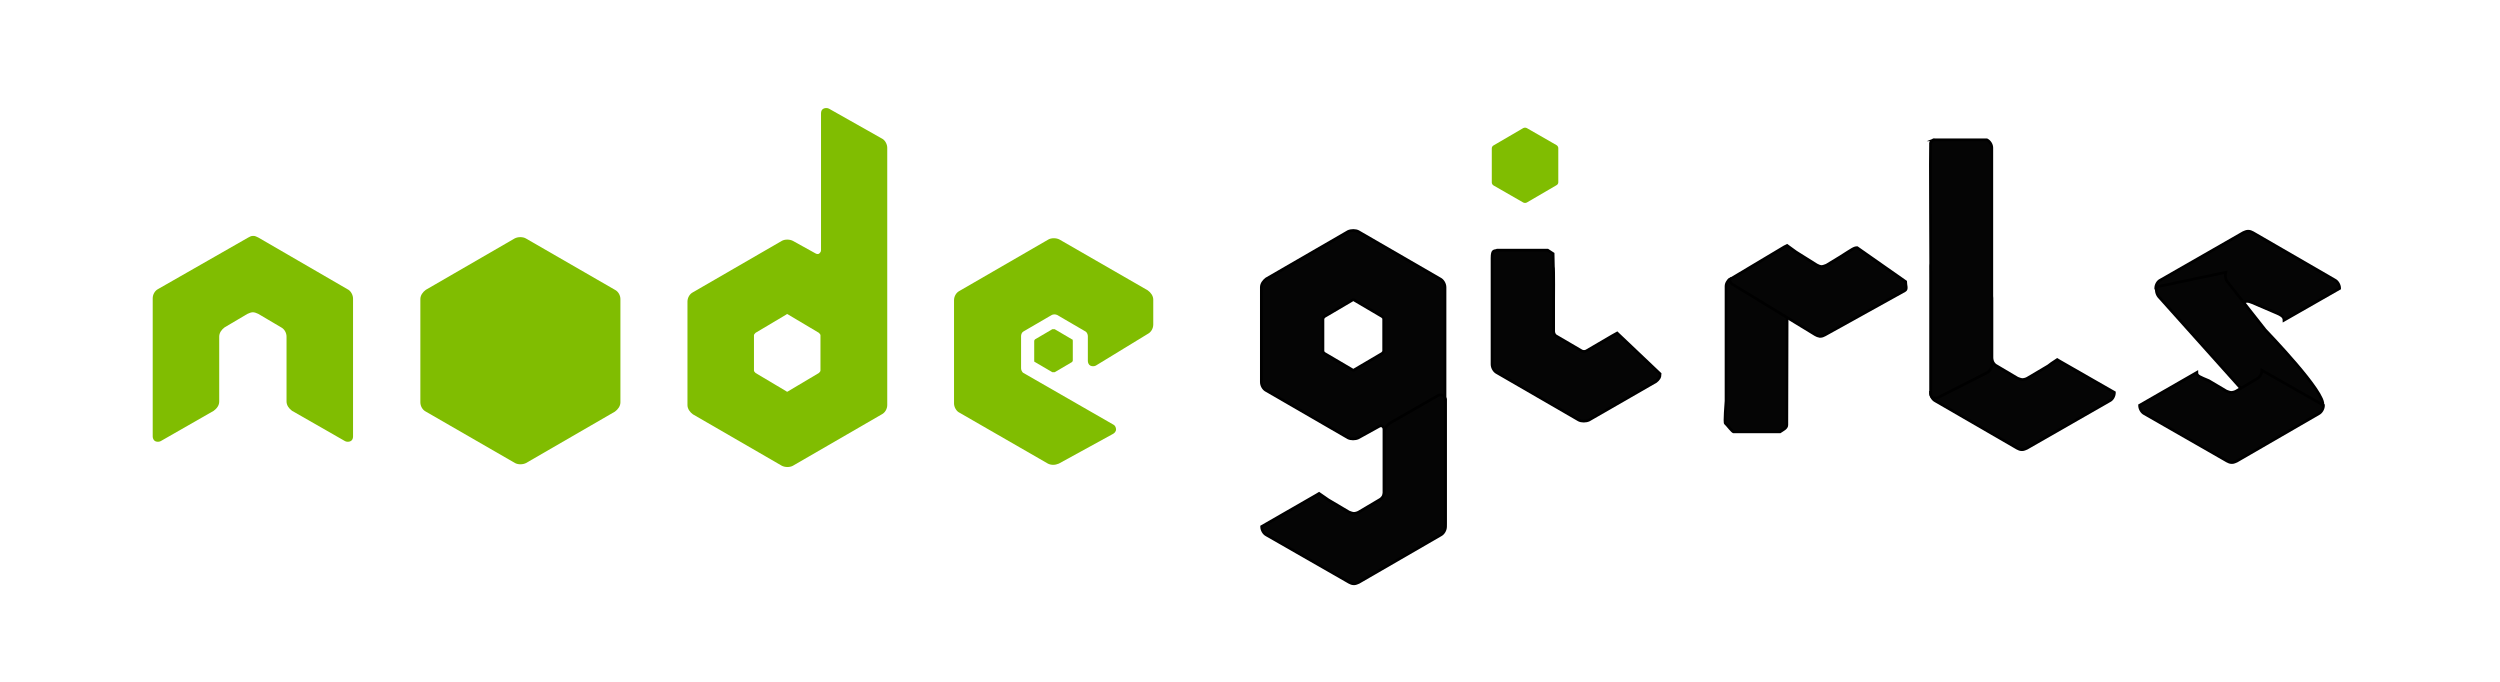
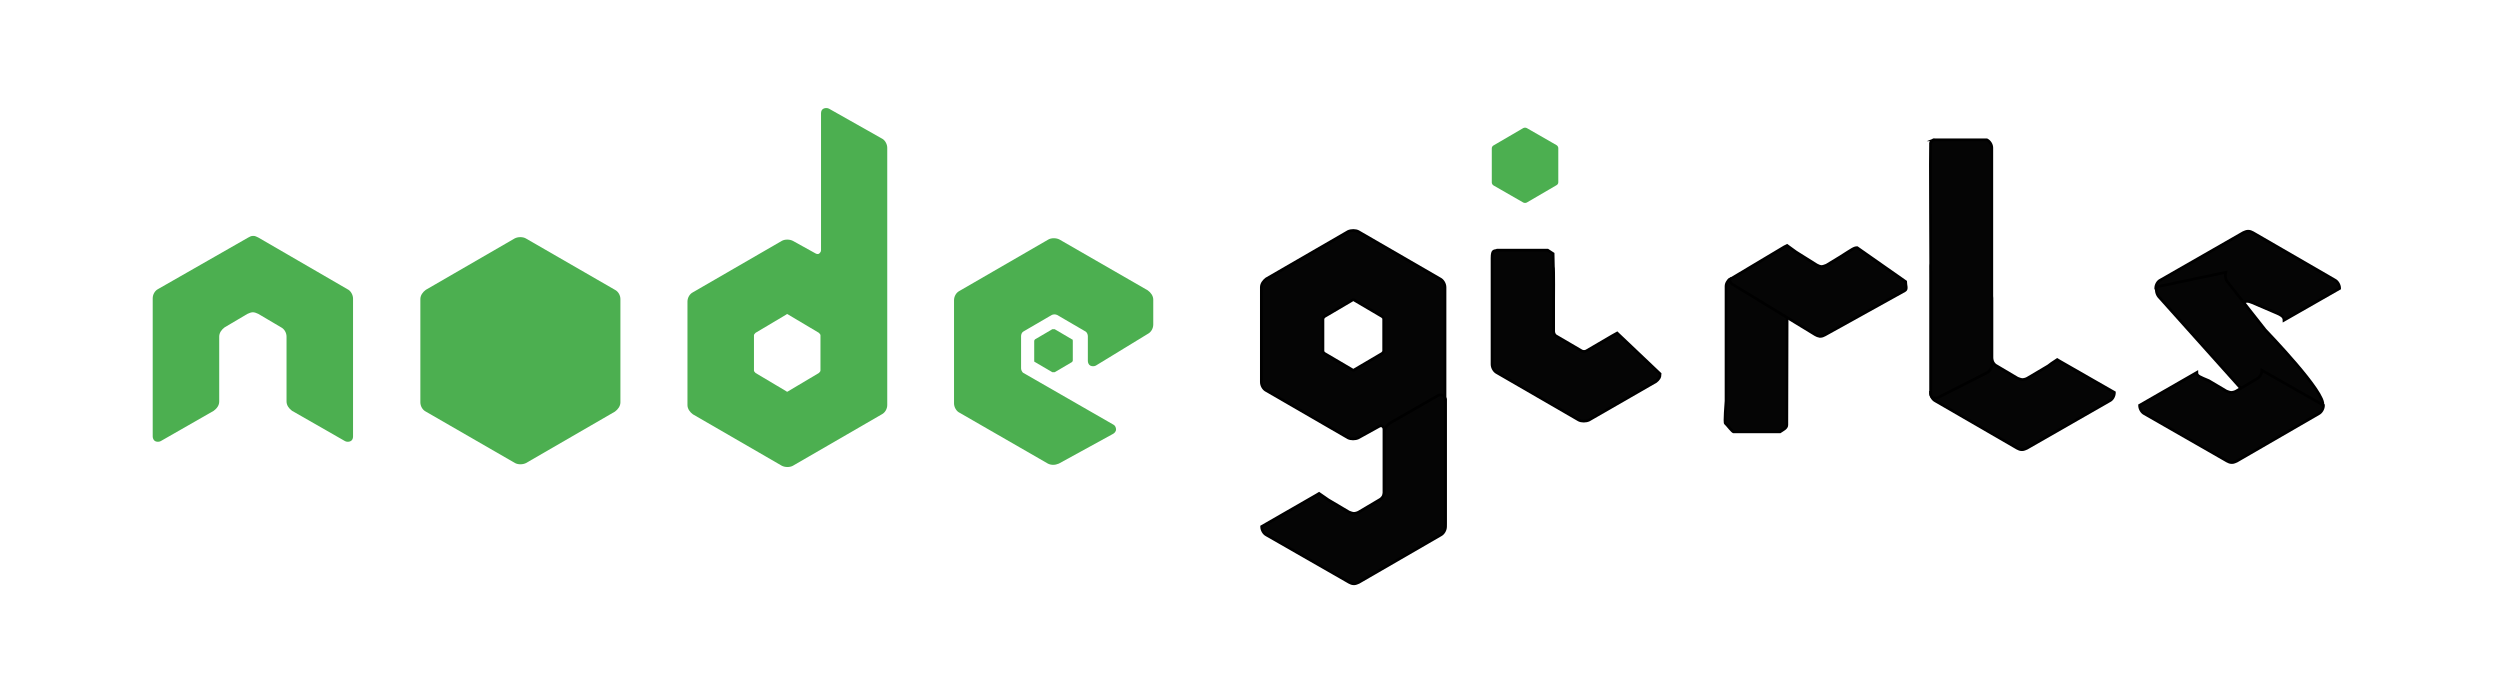
<svg xmlns="http://www.w3.org/2000/svg" version="1.1" x="0" y="0" viewBox="0 0 913.5 249" enable-background="new 0 0 913.5 249" xml:space="preserve">
  <g id="node">
    <g id="Layer_3" />
-     <path fill="#80BD01" d="M129 109.1c0-1.4-0.9-2.9-2-3.4L94.4 86.8c-0.6-0.3-1.2-0.6-1.7-0.6h-0.3c-0.6 0-1.2 0.3-1.7 0.6l-32.9 18.8c-1.2 0.6-2 2-2 3.4v50.5c0 0.6 0.3 1.4 0.9 1.7 0.6 0.3 1.4 0.3 2 0l19.4-11.1c1.2-0.9 2-2 2-3.4v-23.7c0-1.4 0.9-2.6 2-3.4l8.3-4.9c0.6-0.3 1.4-0.6 2-0.6 0.6 0 1.4 0.3 2 0.6l8.3 4.9c1.2 0.6 2 2 2 3.4v23.7c0 1.4 0.9 2.6 2 3.4l19.4 11.1c0.6 0.3 1.4 0.3 2 0 0.6-0.3 0.9-0.9 0.9-1.7V109.1z" />
-     <path fill="#80BD01" d="M302.9 39.7c-0.6-0.3-1.4-0.3-2 0 -0.6 0.3-0.9 0.9-0.9 1.7v50c0 0.6-0.3 0.9-0.6 1.2 -0.3 0.3-0.9 0.3-1.4 0l-8.3-4.6c-1.2-0.6-2.9-0.6-4 0l-32.5 18.8c-1.2 0.6-2 2-2 3.4V148c0 1.4 0.9 2.6 2 3.4l32.5 18.8c1.2 0.6 2.9 0.6 4 0l32.5-18.8c1.2-0.6 2-2 2-3.4V54c0-1.4-0.9-2.9-2-3.4L302.9 39.7zM299.8 135.4c0 0.3-0.3 0.6-0.6 0.9l-11.1 6.6c-0.3 0.3-0.6 0.3-0.9 0l-11.1-6.6c-0.3-0.3-0.6-0.6-0.6-0.9v-12.9c0-0.3 0.3-0.6 0.6-0.9l11.1-6.6c0.3-0.3 0.6-0.3 0.9 0l11.1 6.6c0.3 0.3 0.6 0.6 0.6 0.9V135.4z" />
-     <path fill="#80BD01" d="M419.4 122c1.2-0.6 2-2 2-3.4v-9.1c0-1.4-0.9-2.6-2-3.4l-32.3-18.6c-1.2-0.6-2.9-0.6-4 0l-32.5 18.8c-1.2 0.6-2 2-2 3.4v37.7c0 1.4 0.9 2.9 2 3.4l32.3 18.6c1.2 0.6 2.6 0.6 4 0l19.7-10.8c0.6-0.3 1.2-0.9 1.2-1.7 0-0.6-0.3-1.4-0.9-1.7L374 136.3c-0.6-0.3-0.9-1.2-0.9-1.7v-11.8c0-0.6 0.3-1.4 0.9-1.7l10.3-6c0.6-0.3 1.4-0.3 2 0l10.3 6c0.6 0.3 0.9 1.2 0.9 1.7v9.1c0 0.6 0.3 1.4 0.9 1.7s1.4 0.3 2 0L419.4 122z" />
-     <path fill="#80BD01" d="M188.1 87.1c1.2-0.6 2.9-0.6 4 0l32.6 18.8c1.2 0.6 2 2 2 3.4v37.7c0 1.4-0.9 2.6-2 3.4l-32.5 18.8c-1.2 0.6-2.9 0.6-4 0l-32.6-18.8c-1.2-0.6-2-2-2-3.4v-37.7c0-1.4 0.9-2.6 2-3.4L188.1 87.1z" />
-     <path fill="#80BD01" d="M384.5 120.3c0.3 0 0.6 0 0.9 0l6.3 3.7c0.3 0 0.3 0.3 0.3 0.6v7.1c0 0.3-0.3 0.6-0.3 0.6l-6.3 3.7c-0.3 0-0.6 0-0.9 0l-6.3-3.7c-0.3 0-0.3-0.3-0.3-0.6v-7.1c0-0.3 0.3-0.6 0.3-0.6L384.5 120.3z" />
+     <path fill="#4CAF50" d="M129 109.1c0-1.4-0.9-2.9-2-3.4L94.4 86.8c-0.6-0.3-1.2-0.6-1.7-0.6h-0.3c-0.6 0-1.2 0.3-1.7 0.6l-32.9 18.8c-1.2 0.6-2 2-2 3.4v50.5c0 0.6 0.3 1.4 0.9 1.7 0.6 0.3 1.4 0.3 2 0l19.4-11.1c1.2-0.9 2-2 2-3.4v-23.7c0-1.4 0.9-2.6 2-3.4l8.3-4.9c0.6-0.3 1.4-0.6 2-0.6 0.6 0 1.4 0.3 2 0.6l8.3 4.9c1.2 0.6 2 2 2 3.4v23.7c0 1.4 0.9 2.6 2 3.4l19.4 11.1c0.6 0.3 1.4 0.3 2 0 0.6-0.3 0.9-0.9 0.9-1.7V109.1z" />
+     <path fill="#4CAF50" d="M302.9 39.7c-0.6-0.3-1.4-0.3-2 0 -0.6 0.3-0.9 0.9-0.9 1.7v50c0 0.6-0.3 0.9-0.6 1.2 -0.3 0.3-0.9 0.3-1.4 0l-8.3-4.6c-1.2-0.6-2.9-0.6-4 0l-32.5 18.8c-1.2 0.6-2 2-2 3.4V148c0 1.4 0.9 2.6 2 3.4l32.5 18.8c1.2 0.6 2.9 0.6 4 0l32.5-18.8c1.2-0.6 2-2 2-3.4V54c0-1.4-0.9-2.9-2-3.4L302.9 39.7zM299.8 135.4c0 0.3-0.3 0.6-0.6 0.9l-11.1 6.6c-0.3 0.3-0.6 0.3-0.9 0l-11.1-6.6c-0.3-0.3-0.6-0.6-0.6-0.9v-12.9c0-0.3 0.3-0.6 0.6-0.9l11.1-6.6c0.3-0.3 0.6-0.3 0.9 0l11.1 6.6c0.3 0.3 0.6 0.6 0.6 0.9V135.4z" />
+     <path fill="#4CAF50" d="M419.4 122c1.2-0.6 2-2 2-3.4v-9.1c0-1.4-0.9-2.6-2-3.4l-32.3-18.6c-1.2-0.6-2.9-0.6-4 0l-32.5 18.8c-1.2 0.6-2 2-2 3.4v37.7c0 1.4 0.9 2.9 2 3.4l32.3 18.6c1.2 0.6 2.6 0.6 4 0l19.7-10.8c0.6-0.3 1.2-0.9 1.2-1.7 0-0.6-0.3-1.4-0.9-1.7L374 136.3c-0.6-0.3-0.9-1.2-0.9-1.7v-11.8c0-0.6 0.3-1.4 0.9-1.7l10.3-6c0.6-0.3 1.4-0.3 2 0l10.3 6c0.6 0.3 0.9 1.2 0.9 1.7v9.1c0 0.6 0.3 1.4 0.9 1.7s1.4 0.3 2 0L419.4 122z" />
+     <path fill="#4CAF50" d="M188.1 87.1c1.2-0.6 2.9-0.6 4 0l32.6 18.8c1.2 0.6 2 2 2 3.4v37.7c0 1.4-0.9 2.6-2 3.4l-32.5 18.8c-1.2 0.6-2.9 0.6-4 0l-32.6-18.8c-1.2-0.6-2-2-2-3.4v-37.7c0-1.4 0.9-2.6 2-3.4L188.1 87.1z" />
+     <path fill="#4CAF50" d="M384.5 120.3c0.3 0 0.6 0 0.9 0l6.3 3.7c0.3 0 0.3 0.3 0.3 0.6v7.1c0 0.3-0.3 0.6-0.3 0.6l-6.3 3.7c-0.3 0-0.6 0-0.9 0l-6.3-3.7c-0.3 0-0.3-0.3-0.3-0.6v-7.1c0-0.3 0.3-0.6 0.3-0.6L384.5 120.3z" />
  </g>
  <g id="girls">
    <g id="g">
      <path fill="#050505" stroke="#000000" stroke-miterlimit="10" d="M526.2 194.3c1-0.5 1.8-1.8 1.8-3.1V105c0-1.3-0.8-2.6-1.8-3.1l-29.9-17.3c-1-0.5-2.6-0.5-3.7 0l-29.9 17.3c-1 0.8-1.8 1.8-1.8 3.1v34.6c0 1.3 0.8 2.6 1.8 3.1l29.9 17.3c1 0.5 2.6 0.5 3.7 0l7.6-4.2c0.5-0.3 1.1-0.3 1.3 0 0.3 0.3 0.5 0.5 0.5 1.1v45.8c0 0.8 0.3 1.3 0.8 1.6 0.5 0.3 1.3 0.3 1.8 0L526.2 194.3zM505.6 128.3c0 0.3-0.3 0.5-0.5 0.8l-10.2 6c-0.3 0.3-0.5 0.3-0.8 0l-10.2-6c-0.3-0.3-0.5-0.5-0.5-0.8v-11.8c0-0.3 0.3-0.5 0.5-0.8l10.2-6c0.3-0.3 0.5-0.3 0.8 0l10.2 6c0.3 0.3 0.5 0.5 0.5 0.8V128.3z" />
      <path fill="#050505" stroke="#000000" stroke-miterlimit="10" d="M528.1 146.1c0-0.8-0.3-1.3-0.8-1.6 -0.5-0.3-1.3-0.3-1.8 0l-17.8 10.2c-1 0.8-1.8 1.8-1.8 3.1v21.7c0 1.3-0.8 2.6-1.8 3.1l-7.6 4.5c-0.5 0.3-1.3 0.5-1.8 0.5 -0.5 0-1.3-0.3-1.8-0.5l-7.6-4.5c-0.7-0.4-1.6-1.2-3.3-2.3l-1 0.6L461 192.4c0 1.3 0.8 2.6 1.8 3.1l30.2 17.3c0.5 0.3 1.1 0.5 1.6 0.5h0.3c0.5 0 1.1-0.3 1.6-0.5l29.9-17.3c1-0.5 1.8-1.8 1.8-3.1V146.1z" />
    </g>
    <path id="i" fill="#050505" stroke="#000000" stroke-miterlimit="10" d="M590.9 121.7l-1.8 1 -9.4 5.5c-0.5 0.3-1.3 0.3-1.8 0l-9.4-5.5c-0.5-0.3-0.8-1.1-0.8-1.6v-10.8c0 0 0.1-12.2-0.1-13l-0.1-4.6 -2-1.3h-18.4c-1 0.5-1.9-0.4-1.9 2.9v38.8c0 1.3 0.8 2.6 1.8 3.1l29.9 17.3c1 0.5 2.6 0.5 3.7 0l24.5-14.1c1-0.8 1.5-1.5 1.5-2.8L590.9 121.7z" />
-     <path fill="#80BD01" d="M556.6 46.8c0.4-0.2 0.9-0.2 1.3 0l10.8 6.2c0.4 0.2 0.7 0.7 0.7 1.1v12.5c0 0.5-0.3 0.9-0.7 1.1L557.9 74c-0.4 0.2-0.9 0.2-1.3 0l-10.8-6.2c-0.4-0.2-0.7-0.7-0.7-1.1V54.2c0-0.5 0.3-0.9 0.7-1.1L556.6 46.8z" />
+     <path fill="#4CAF50" d="M556.6 46.8c0.4-0.2 0.9-0.2 1.3 0l10.8 6.2c0.4 0.2 0.7 0.7 0.7 1.1v12.5c0 0.5-0.3 0.9-0.7 1.1L557.9 74c-0.4 0.2-0.9 0.2-1.3 0l-10.8-6.2c-0.4-0.2-0.7-0.7-0.7-1.1V54.2c0-0.5 0.3-0.9 0.7-1.1L556.6 46.8z" />
    <g id="r">
      <path fill="#050505" stroke="#000000" stroke-miterlimit="10" d="M630.7 146.5c0 0.7-0.7 8-0.2 8.3 0.5 0.2 2.6 3.3 3.1 3l16.8 0c1-0.7 2.5-1.3 2.5-2.5l0.1-39.1c0-1.2 0.8-2.4 1.8-2.8l-22.3-11.6c-1 0.5-1.8 1.6-1.8 2.8V146.5z" />
      <path fill="#050505" stroke="#000000" stroke-miterlimit="10" d="M678.6 90.5c-1.1 0-1.7 0.5-6.1 3.3l-5.1 3.1c-0.5 0.2-1.3 0.5-1.8 0.5 -0.5 0-1.3-0.3-1.8-0.6l-7.5-4.7c-0.7-0.5-1.6-1.2-3.3-2.4l-1 0.5 -20.1 12c0.7 1.5 0.7 1.5 1.7 2l29.7 18.1c0.5 0.3 1 0.5 1.6 0.6l0.3 0c0.5 0 1.1-0.2 1.6-0.5l29.2-16.2c1-0.5 0.3-2 0.3-3.3L678.6 90.5z" />
    </g>
    <g id="l">
      <path fill="#050505" stroke="#000000" stroke-miterlimit="10" d="M705.4 143.4c0 1.3 0.8 2.6 1.8 3.1l29.9 17.3c0.5 0.3 1.1 0.5 1.6 0.5h0.3c0.5 0 1.1-0.3 1.6-0.5l30.2-17.3c1.1-0.5 1.8-1.8 1.8-3.1L752.7 132l-1-0.6c-1.7 1.1-2.7 1.8-3.3 2.3l-7.6 4.5c-0.5 0.3-1.3 0.5-1.8 0.5s-1.3-0.3-1.8-0.5l-7.6-4.5c-1.1-0.5-1.8-1.8-1.8-3.1v-21.7c0-1.3-0.8-2.4-1.8-3.1l-17.8-10.2c-0.5-0.3-1.3-0.3-1.8 0s-0.8 0.8-0.8 1.6V143.4z" />
      <path fill="#050505" stroke="#000000" stroke-miterlimit="10" d="M726 136.2c1-0.5 1.8-1.7 1.8-2.9V54c0-1.2-0.8-2.4-1.8-2.9h-19.4c0.5-0.2-0.8 0-1.2 1.2 -0.1 0.3 0.1 48.9 0.1 49.4v42.2c0 0.7 0.3 1.2 0.8 1.4s1.3 0.2 1.8 0L726 136.2z" />
    </g>
    <g id="s">
      <path fill="#050505" stroke="#000000" stroke-miterlimit="10" d="M854.9 105.4c0-1.3-0.8-2.6-1.8-3.1L823.2 85c-0.5-0.3-1.1-0.5-1.6-0.5h-0.3c-0.5 0-1.1 0.3-1.6 0.5l-30.2 17.3c-1.1 0.5-1.8 1.8-1.8 3.1l22.3 12.8c0-1.3 0.8-2.4 1.8-3.1l7.6-4.5c0.5-0.3 1.3-0.5 1.8-0.5s1.3 0.3 1.8 0.5l9.1 3.9c1.1 0.5 2.5 1.1 2.5 2.5L854.9 105.4z" />
      <path fill="#050505" stroke="#000000" stroke-miterlimit="10" d="M788.1 104.8c-0.4 1.1-0.1 2.6 0.7 3.6l30.9 34.5c0.3 0.4 1.1 0.8 1.6 0.6 0.6-0.2 1.2-0.7 1.4-1.2l26 5.8c1.5-4.3-20.1-26.6-21-27.6L814 103.1c-0.9-1-1-2.3-0.7-3.6L788.1 104.8z" />
      <path fill="#050505" stroke="#000000" stroke-miterlimit="10" d="M826.5 135.3c0 1.3-0.8 2.6-1.8 3.1l-7.6 4.5c-0.5 0.3-1.3 0.5-1.8 0.5 -0.5 0-1.3-0.3-1.8-0.5l-6.4-3.8c-3.3-1.4-4.4-1.7-4.4-3l-20.9 12c0 1.3 0.8 2.6 1.8 3.1l30.2 17.3c0.5 0.3 1.1 0.5 1.6 0.5h0.3c0.5 0 1.1-0.3 1.6-0.5l29.9-17.3c1-0.5 1.8-1.8 1.8-3.1L826.5 135.3z" />
    </g>
  </g>
</svg>
